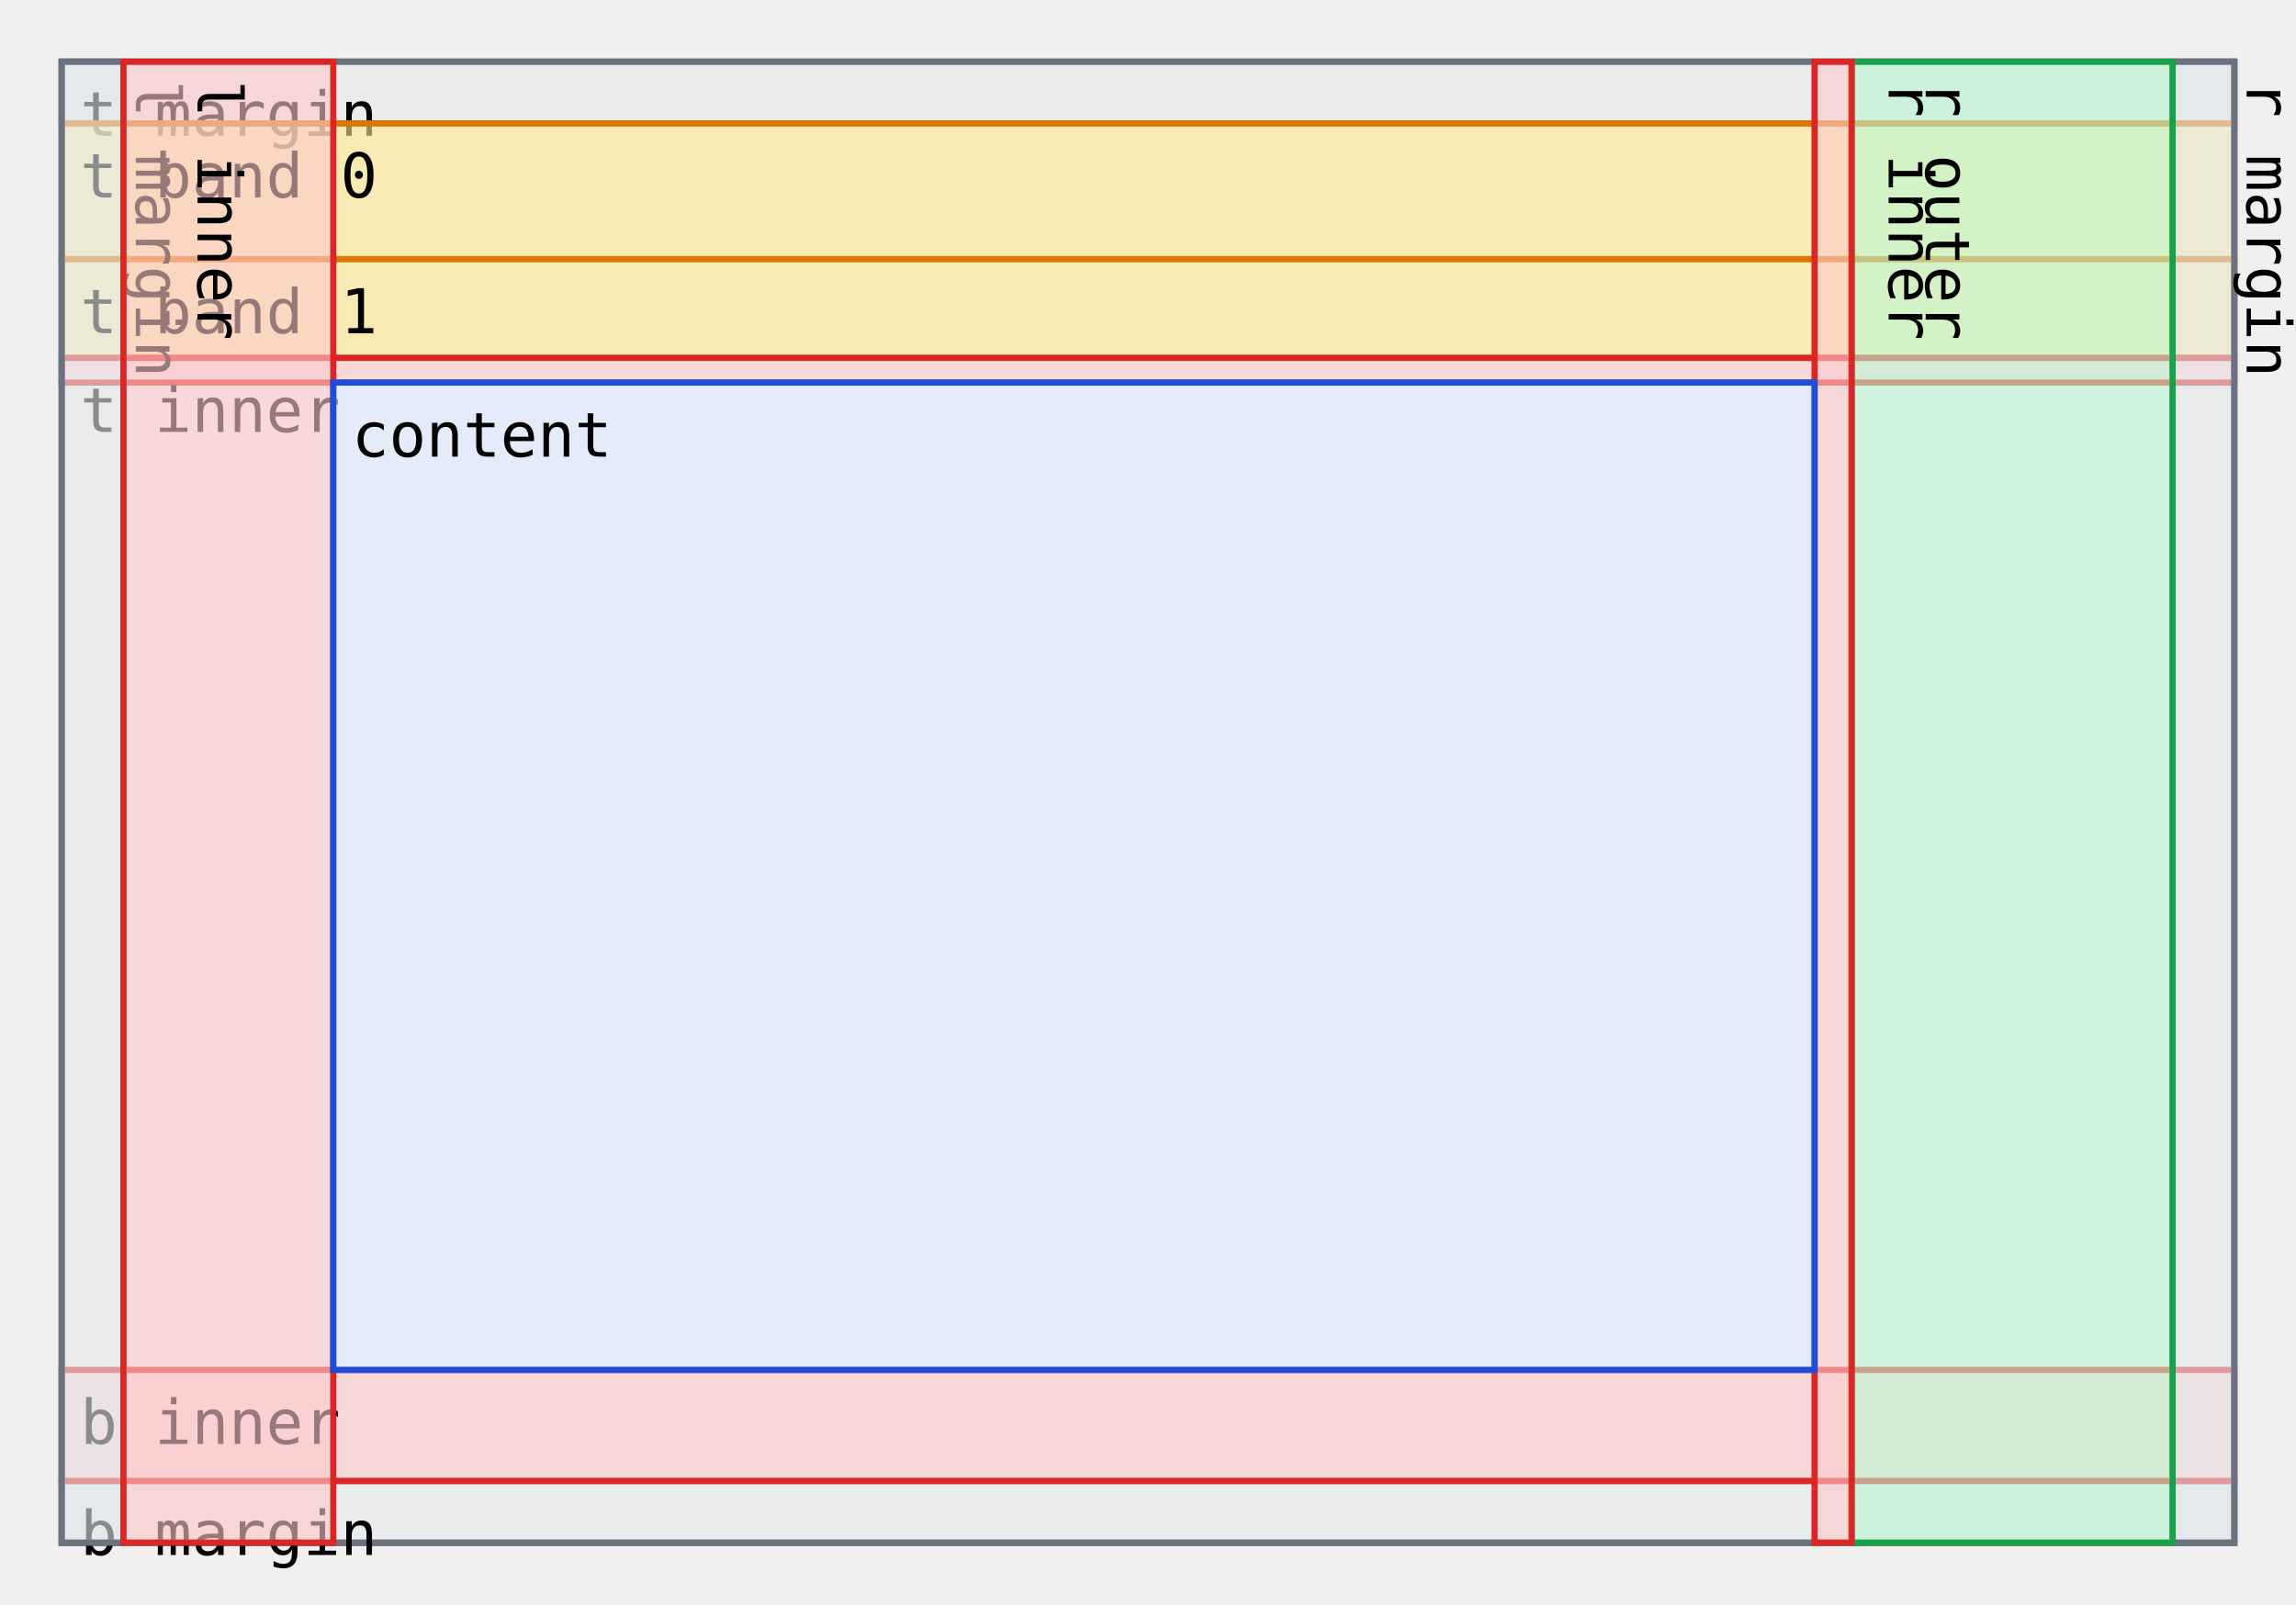
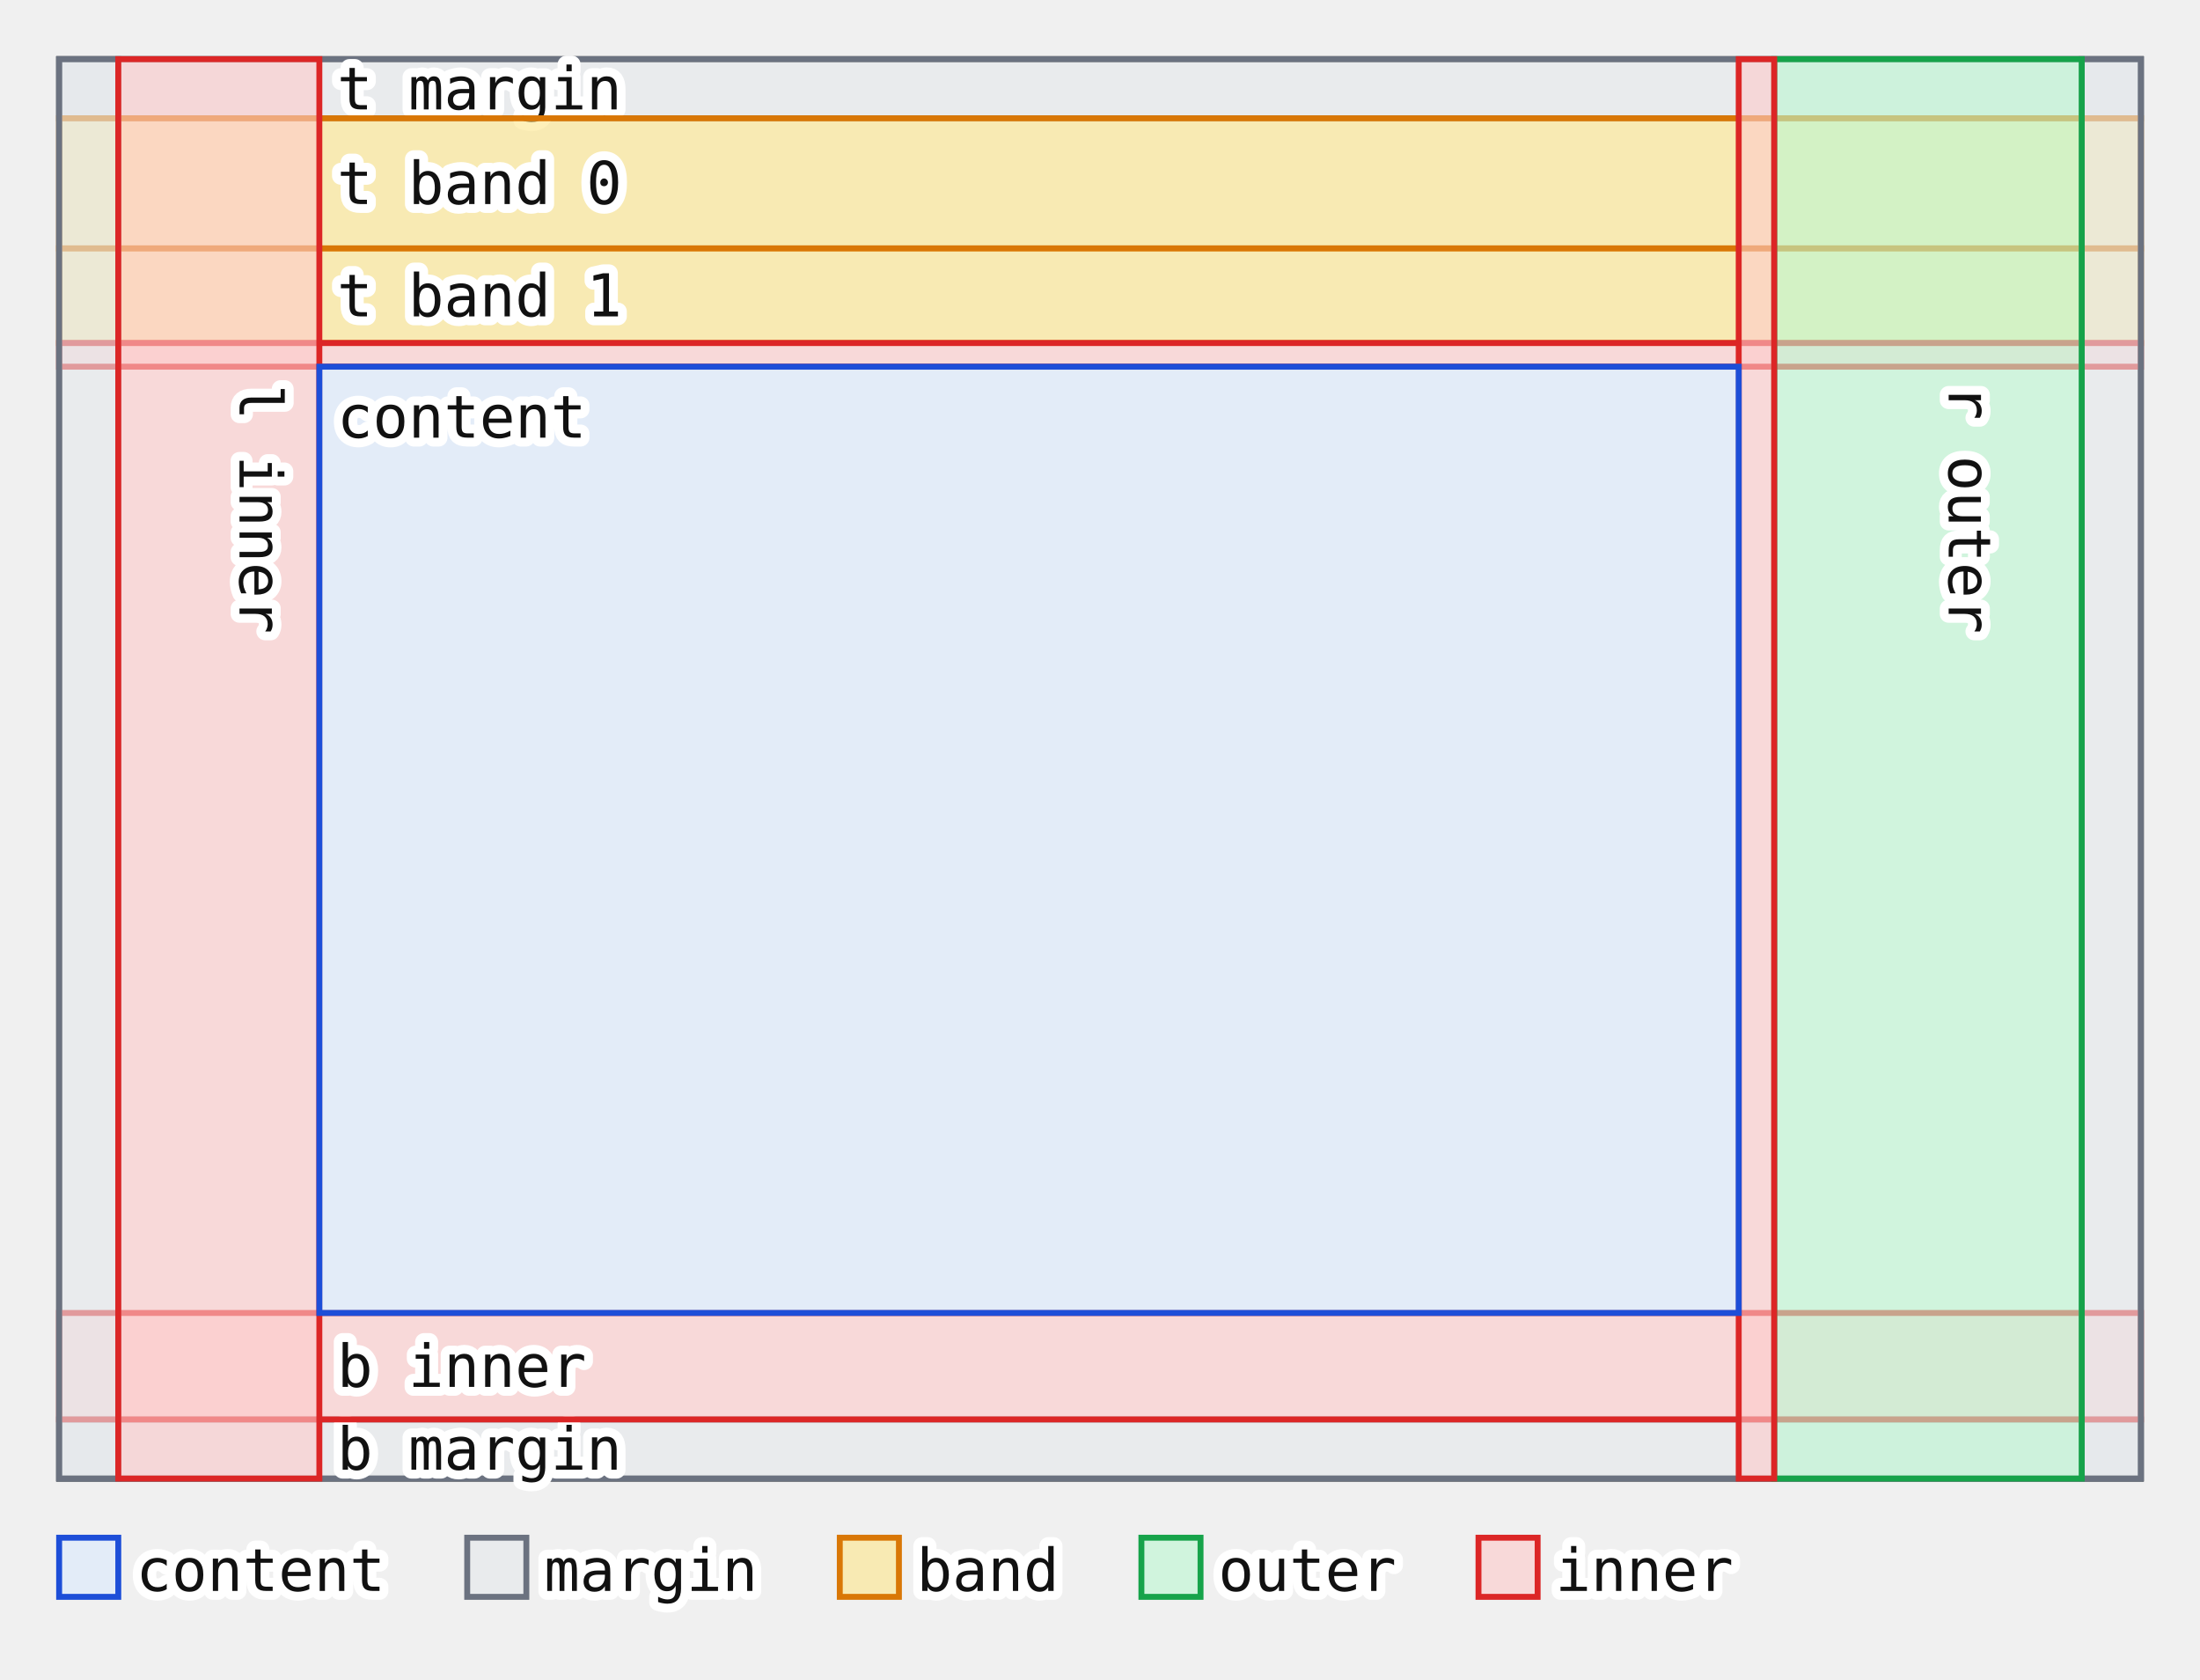
- <svg xmlns="http://www.w3.org/2000/svg" viewBox="-10 -10 372 260" font-family="monospace" font-size="10">
+ <svg xmlns="http://www.w3.org/2000/svg" viewBox="-10 -10 372 284" font-family="monospace" font-size="10">
  <rect x="0" y="0" width="352" height="240" fill="none" stroke="#111111" stroke-width="1" />
  <rect x="0" y="0" width="352" height="10" fill="#e5e7eb" fill-opacity="0.6" stroke="#6b7280" />
-   <text x="3" y="12">t margin</text>
+   <text x="47" y="8.5" fill="#111111" stroke="#ffffff" stroke-width="3" stroke-linejoin="round" paint-order="stroke">t margin</text>
  <rect x="0" y="10" width="352" height="22" fill="#fde68a" fill-opacity="0.6" stroke="#d97706" />
-   <text x="3" y="22">t band 0</text>
+   <text x="47" y="24.5" fill="#111111" stroke="#ffffff" stroke-width="3" stroke-linejoin="round" paint-order="stroke">t band 0</text>
  <rect x="0" y="32" width="352" height="16" fill="#fde68a" fill-opacity="0.6" stroke="#d97706" />
-   <text x="3" y="44">t band 1</text>
+   <text x="47" y="43.5" fill="#111111" stroke="#ffffff" stroke-width="3" stroke-linejoin="round" paint-order="stroke">t band 1</text>
  <rect x="0" y="48" width="352" height="4" fill="#fecaca" fill-opacity="0.6" stroke="#dc2626" />
-   <text x="3" y="60">t inner</text>
  <rect x="0" y="230" width="352" height="10" fill="#e5e7eb" fill-opacity="0.6" stroke="#6b7280" />
-   <text x="3" y="242">b margin</text>
+   <text x="47" y="238.5" fill="#111111" stroke="#ffffff" stroke-width="3" stroke-linejoin="round" paint-order="stroke">b margin</text>
  <rect x="0" y="212" width="352" height="18" fill="#fecaca" fill-opacity="0.6" stroke="#dc2626" />
-   <text x="3" y="224">b inner</text>
+   <text x="47" y="224.5" fill="#111111" stroke="#ffffff" stroke-width="3" stroke-linejoin="round" paint-order="stroke">b inner</text>
  <rect x="0" y="0" width="10" height="240" fill="#e5e7eb" fill-opacity="0.6" stroke="#6b7280" />
-   <text x="12" y="3" transform="rotate(90 12 3)">l margin</text>
  <rect x="10" y="0" width="34" height="240" fill="#fecaca" fill-opacity="0.6" stroke="#dc2626" />
-   <text x="22" y="3" transform="rotate(90 22 3)">l inner</text>
+   <text x="30.5" y="55" transform="rotate(90 30.5 55)" fill="#111111" stroke="#ffffff" stroke-width="3" stroke-linejoin="round" paint-order="stroke">l inner</text>
  <rect x="342" y="0" width="10" height="240" fill="#e5e7eb" fill-opacity="0.6" stroke="#6b7280" />
-   <text x="354" y="3" transform="rotate(90 354 3)">r margin</text>
  <rect x="290" y="0" width="52" height="240" fill="#bbf7d0" fill-opacity="0.6" stroke="#16a34a" />
-   <text x="302" y="3" transform="rotate(90 302 3)">r outer</text>
+   <text x="319.5" y="55" transform="rotate(90 319.5 55)" fill="#111111" stroke="#ffffff" stroke-width="3" stroke-linejoin="round" paint-order="stroke">r outer</text>
  <rect x="284" y="0" width="6" height="240" fill="#fecaca" fill-opacity="0.6" stroke="#dc2626" />
-   <text x="296" y="3" transform="rotate(90 296 3)">r inner</text>
  <rect x="44" y="52" width="240" height="160" fill="#dbeafe" fill-opacity="0.6" stroke="#1d4ed8" />
-   <text x="47" y="64">content</text>
+   <text x="47" y="64" fill="#111111" stroke="#ffffff" stroke-width="3" stroke-linejoin="round" paint-order="stroke">content</text>
+   <rect x="0" y="250" width="10" height="10" fill="#dbeafe" fill-opacity="0.6" stroke="#1d4ed8" />
+   <text x="13" y="259" fill="#111111" stroke="#ffffff" stroke-width="3" stroke-linejoin="round" paint-order="stroke">content</text>
+   <rect x="69" y="250" width="10" height="10" fill="#e5e7eb" fill-opacity="0.6" stroke="#6b7280" />
+   <text x="82" y="259" fill="#111111" stroke="#ffffff" stroke-width="3" stroke-linejoin="round" paint-order="stroke">margin</text>
+   <rect x="132" y="250" width="10" height="10" fill="#fde68a" fill-opacity="0.6" stroke="#d97706" />
+   <text x="145" y="259" fill="#111111" stroke="#ffffff" stroke-width="3" stroke-linejoin="round" paint-order="stroke">band</text>
+   <rect x="183" y="250" width="10" height="10" fill="#bbf7d0" fill-opacity="0.6" stroke="#16a34a" />
+   <text x="196" y="259" fill="#111111" stroke="#ffffff" stroke-width="3" stroke-linejoin="round" paint-order="stroke">outer</text>
+   <rect x="240" y="250" width="10" height="10" fill="#fecaca" fill-opacity="0.6" stroke="#dc2626" />
+   <text x="253" y="259" fill="#111111" stroke="#ffffff" stroke-width="3" stroke-linejoin="round" paint-order="stroke">inner</text>
</svg>
